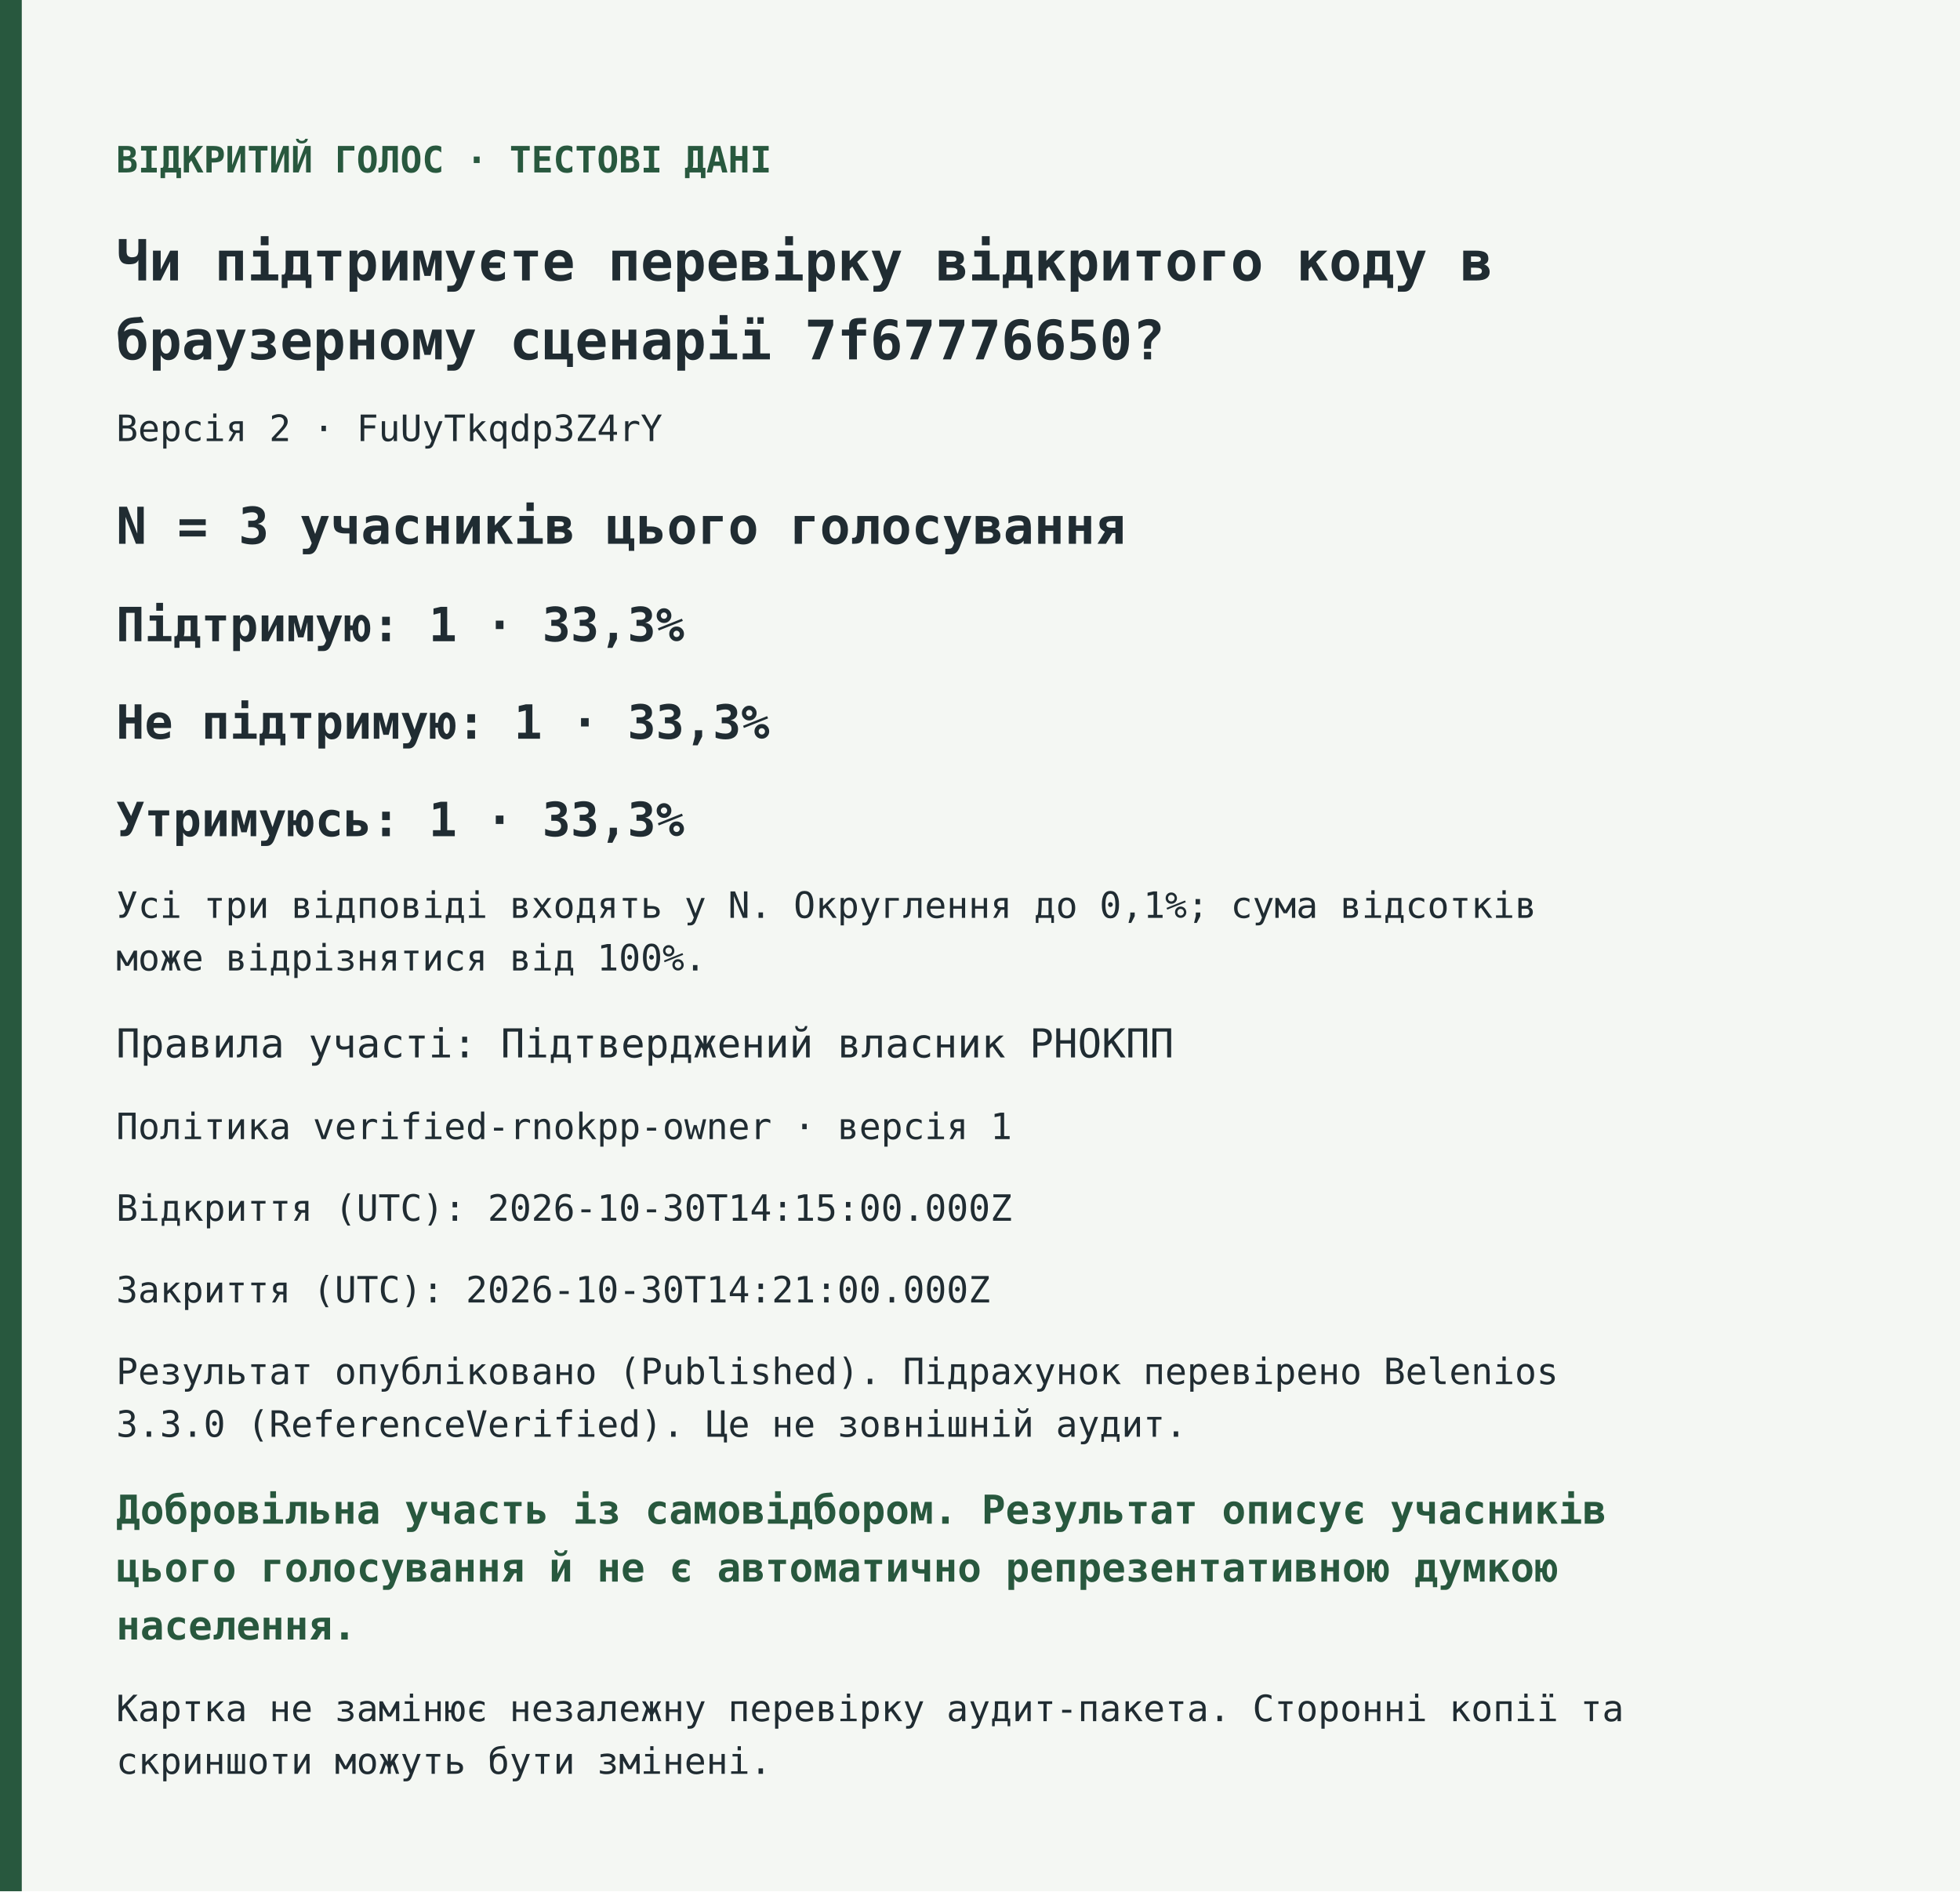
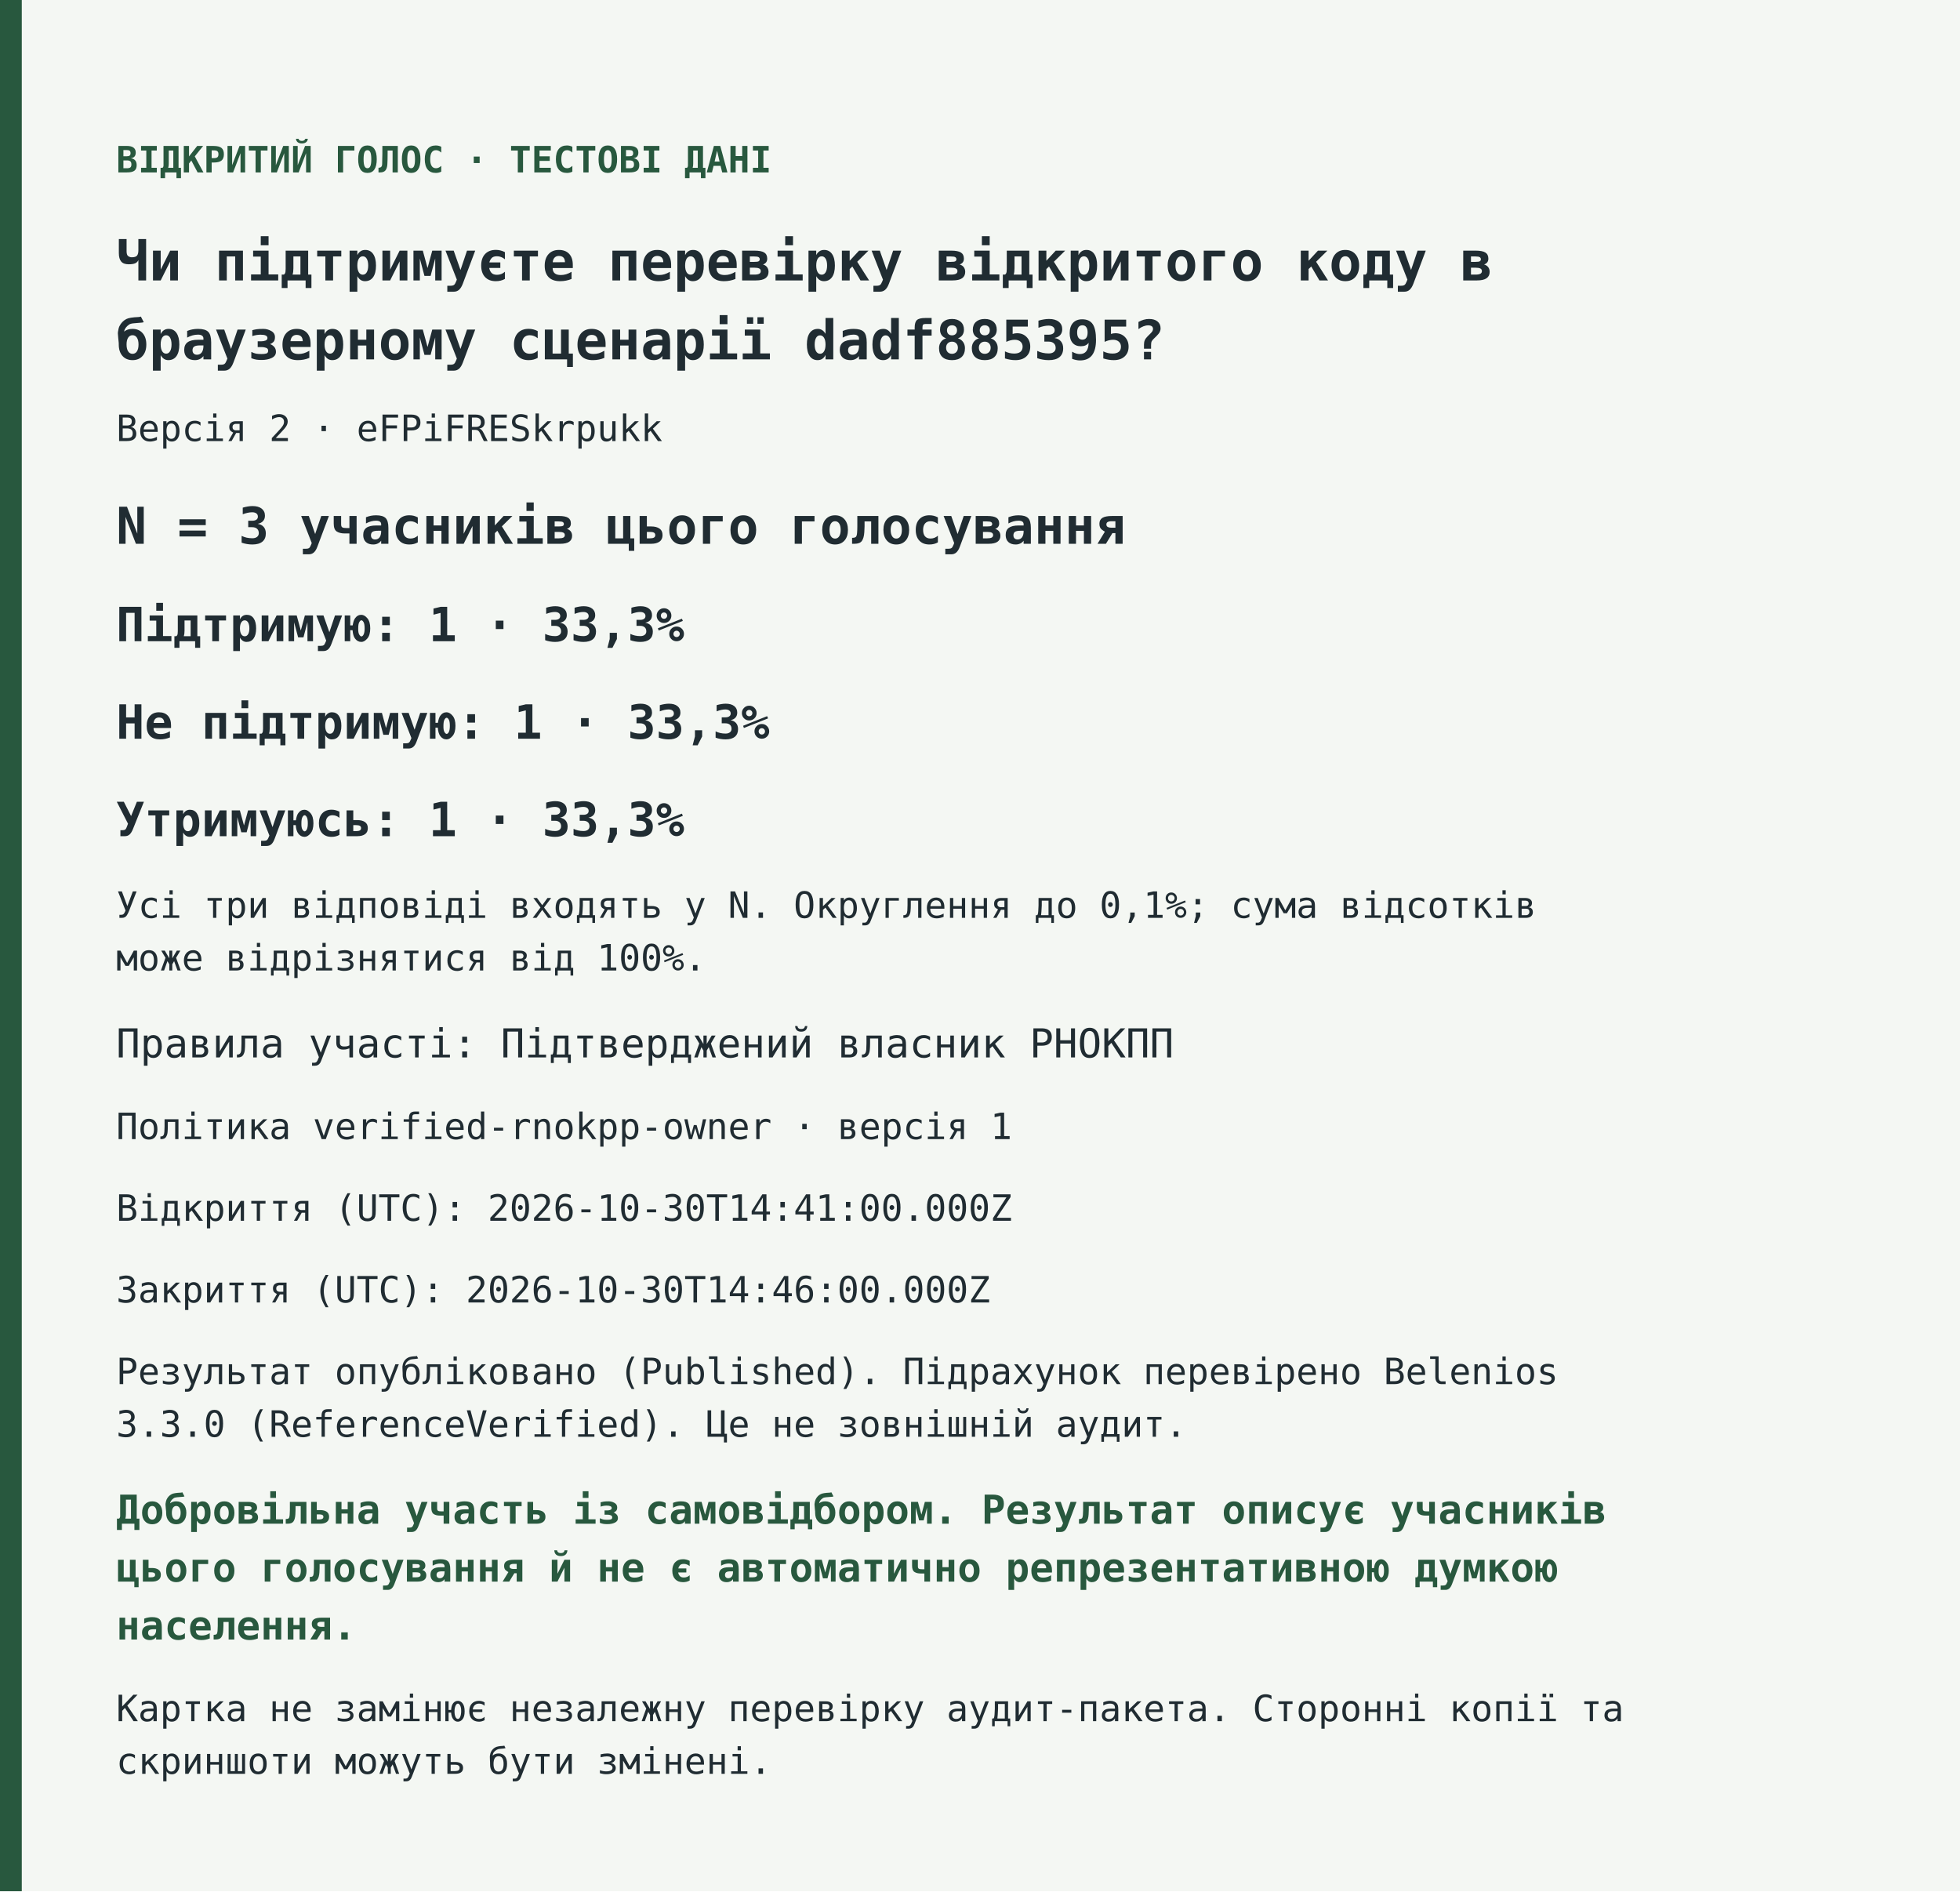
<svg xmlns="http://www.w3.org/2000/svg" width="1080" height="1042" viewBox="0 0 1080 1042" role="img" aria-labelledby="title description">
  <rect width="100%" height="100%" fill="#f4f7f3" />
  <rect x="0" y="0" width="12" height="100%" fill="#28583e" />
  <g font-family="monospace">
    <text fill="#28583e" font-size="20" font-weight="700" xml:space="preserve">
      <tspan x="64" y="95">ВІДКРИТИЙ ГОЛОС · ТЕСТОВІ ДАНІ</tspan>
    </text>
    <text fill="#202c32" font-size="30" font-weight="700" xml:space="preserve">
      <tspan x="64" y="154.5">Чи підтримуєте перевірку відкритого коду в </tspan>
-       <tspan x="64" y="198">браузерному сценарії 7f67776650?</tspan>
+       <tspan x="64" y="198">браузерному сценарії dadf885395?</tspan>
    </text>
    <text fill="#202c32" font-size="20" font-weight="400" xml:space="preserve">
-       <tspan x="64" y="243">Версія 2 · FuUyTkqdp3Z4rY</tspan>
+       <tspan x="64" y="243">Версія 2 · eFPiFRESkrpukk</tspan>
    </text>
    <text fill="#202c32" font-size="28" font-weight="700" xml:space="preserve">
      <tspan x="64" y="299.6">N = 3 учасників цього голосування</tspan>
    </text>
    <text fill="#202c32" font-size="26" font-weight="700" xml:space="preserve">
      <tspan x="64" y="353.3">Підтримую: 1 · 33,3%</tspan>
    </text>
    <text fill="#202c32" font-size="26" font-weight="700" xml:space="preserve">
      <tspan x="64" y="407">Не підтримую: 1 · 33,3%</tspan>
    </text>
    <text fill="#202c32" font-size="26" font-weight="700" xml:space="preserve">
      <tspan x="64" y="460.7">Утримуюсь: 1 · 33,3%</tspan>
    </text>
    <text fill="#202c32" font-size="20" font-weight="400" xml:space="preserve">
      <tspan x="64" y="505.7">Усі три відповіді входять у N. Округлення до 0,1%; сума відсотків </tspan>
      <tspan x="64" y="534.7">може відрізнятися від 100%.</tspan>
    </text>
    <text fill="#202c32" font-size="22" font-weight="400" xml:space="preserve">
      <tspan x="64" y="582.6">Правила участі: Підтверджений власник РНОКПП</tspan>
    </text>
    <text fill="#202c32" font-size="20" font-weight="400" xml:space="preserve">
      <tspan x="64" y="627.6">Політика verified-rnokpp-owner · версія 1</tspan>
    </text>
    <text fill="#202c32" font-size="20" font-weight="400" xml:space="preserve">
-       <tspan x="64" y="672.6">Відкриття (UTC): 2026-10-30T14:15:00.000Z</tspan>
+       <tspan x="64" y="672.6">Відкриття (UTC): 2026-10-30T14:41:00.000Z</tspan>
    </text>
    <text fill="#202c32" font-size="20" font-weight="400" xml:space="preserve">
-       <tspan x="64" y="717.6">Закриття (UTC): 2026-10-30T14:21:00.000Z</tspan>
+       <tspan x="64" y="717.6">Закриття (UTC): 2026-10-30T14:46:00.000Z</tspan>
    </text>
    <text fill="#202c32" font-size="20" font-weight="400" xml:space="preserve">
      <tspan x="64" y="762.6">Результат опубліковано (Published). Підрахунок перевірено Belenios </tspan>
      <tspan x="64" y="791.6">3.3.0 (ReferenceVerified). Це не зовнішній аудит.</tspan>
    </text>
    <text fill="#28583e" font-size="22" font-weight="700" xml:space="preserve">
      <tspan x="64" y="839.5">Добровільна участь із самовідбором. Результат описує учасників </tspan>
      <tspan x="64" y="871.4">цього голосування й не є автоматично репрезентативною думкою </tspan>
      <tspan x="64" y="903.3">населення.</tspan>
    </text>
    <text fill="#202c32" font-size="20" font-weight="400" xml:space="preserve">
      <tspan x="64" y="948.3">Картка не замінює незалежну перевірку аудит-пакета. Сторонні копії та </tspan>
      <tspan x="64" y="977.3">скриншоти можуть бути змінені.</tspan>
    </text>
  </g>
</svg>
